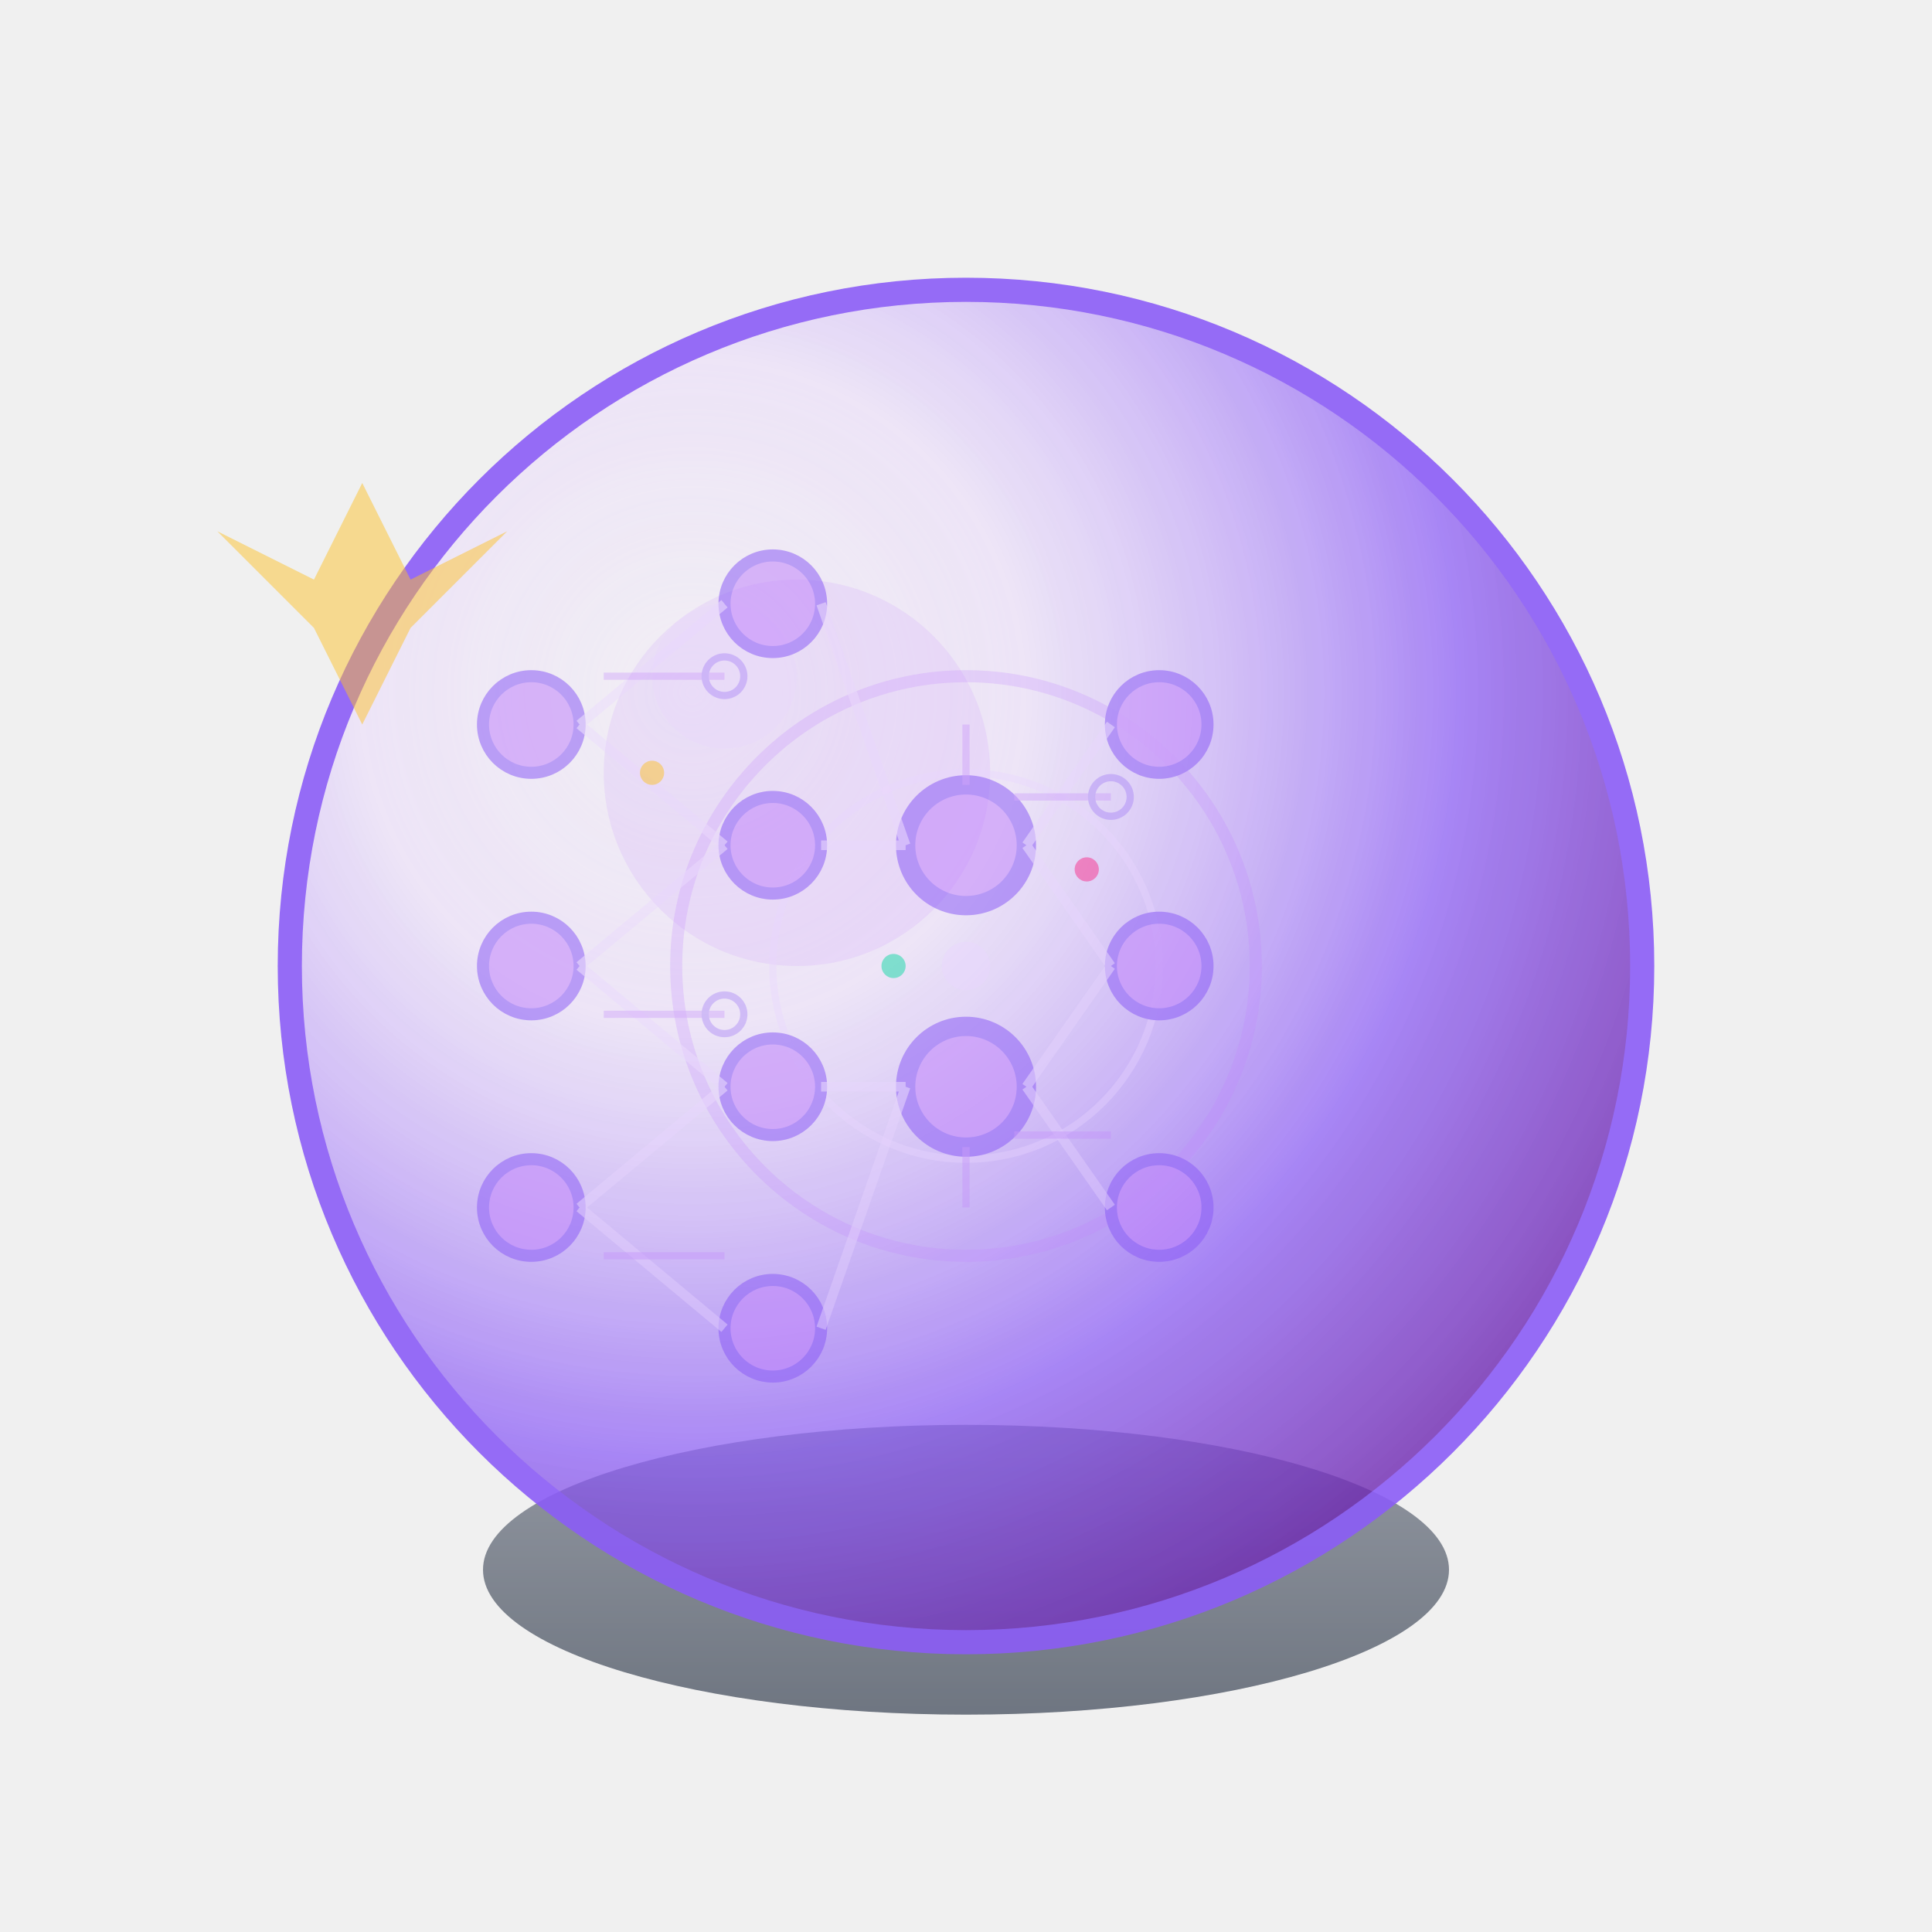
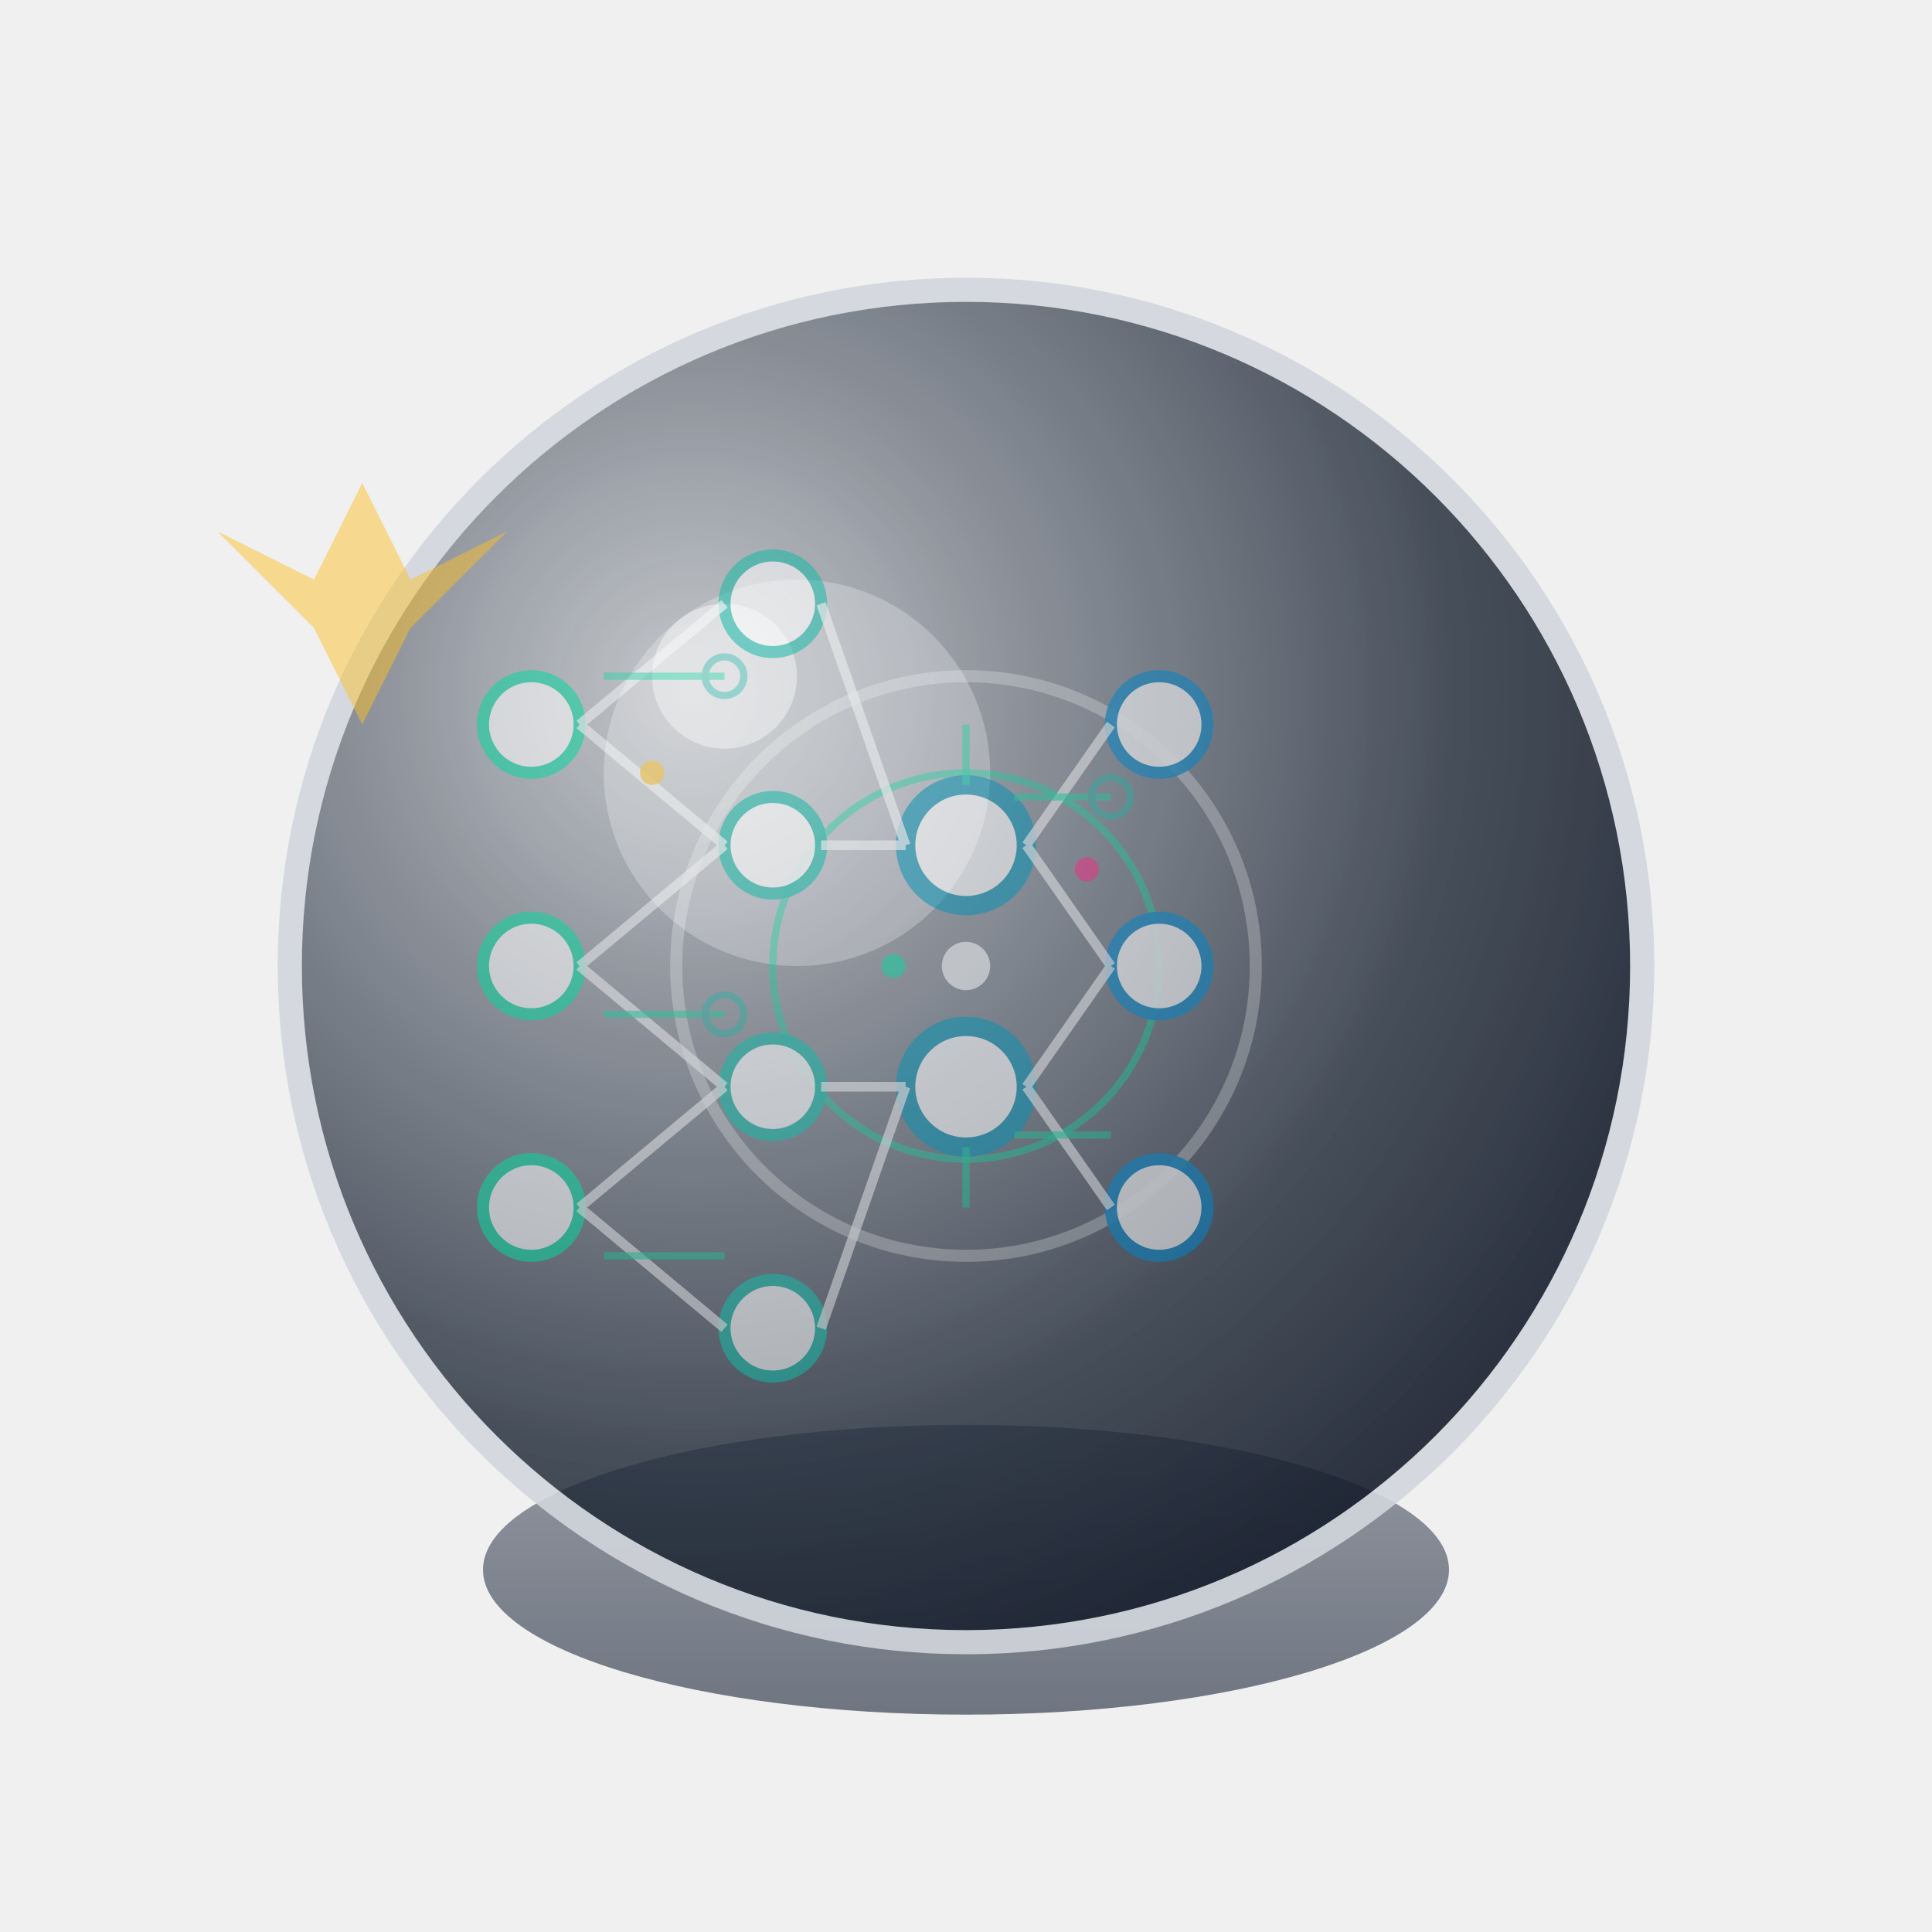
<svg xmlns="http://www.w3.org/2000/svg" viewBox="0 0 80 80">
  <defs>
    <radialGradient id="crystalGradient" cx="0.3" cy="0.3" r="0.8">
-       <stop offset="0%" stop-color="#f3e8ff" stop-opacity="0.3" />
-       <stop offset="30%" stop-color="#e9d5ff" stop-opacity="0.5" />
-       <stop offset="70%" stop-color="#8b5cf6" stop-opacity="0.8" />
-       <stop offset="100%" stop-color="#6b21a8" stop-opacity="0.9" />
+       <stop offset="0%" stop-color="#4b5563" stop-opacity="0.3" />
+       <stop offset="30%" stop-color="#374151" stop-opacity="0.6" />
+       <stop offset="70%" stop-color="#1f2937" stop-opacity="0.9" />
+       <stop offset="100%" stop-color="#111827" stop-opacity="1" />
    </radialGradient>
    <linearGradient id="baseGradient" x1="0%" y1="0%" x2="0%" y2="100%">
      <stop offset="0%" stop-color="#6b7280" />
      <stop offset="100%" stop-color="#374151" />
    </linearGradient>
  </defs>
  <ellipse cx="40" cy="65" rx="20" ry="6" fill="url(#baseGradient)" opacity="0.7" />
-   <circle cx="40" cy="40" r="28" fill="url(#crystalGradient)" stroke="#8b5cf6" stroke-width="1" opacity="0.9" />
-   <circle cx="33" cy="32" r="8" fill="#c084fc" opacity="0.15" />
-   <circle cx="30" cy="28" r="3" fill="#e9d5ff" opacity="0.25" />
+   <circle cx="40" cy="40" r="28" fill="url(#crystalGradient)" stroke="#d1d5db" stroke-width="1" opacity="0.9" />
+   <circle cx="33" cy="32" r="8" fill="#ffffff" opacity="0.25" />
+   <circle cx="30" cy="28" r="3" fill="#ffffff" opacity="0.4" />
  <g opacity="0.8">
    <polygon points="15,20 17,24 21,22 17,26 15,30 13,26 9,22 13,24" fill="#fbbf24" opacity="0.6" />
  </g>
  <g opacity="0.6">
-     <circle cx="40" cy="40" r="12" fill="none" stroke="#c084fc" stroke-width="0.5" opacity="0.4" />
-     <circle cx="40" cy="40" r="8" fill="none" stroke="#e9d5ff" stroke-width="0.3" opacity="0.6" />
-     <circle cx="22" cy="30" r="2" fill="#c084fc" opacity="0.9" stroke="#8b5cf6" stroke-width="0.5" />
-     <circle cx="22" cy="40" r="2" fill="#c084fc" opacity="0.9" stroke="#8b5cf6" stroke-width="0.5" />
-     <circle cx="22" cy="50" r="2" fill="#c084fc" opacity="0.9" stroke="#8b5cf6" stroke-width="0.5" />
-     <circle cx="32" cy="25" r="2" fill="#c084fc" opacity="0.9" stroke="#8b5cf6" stroke-width="0.5" />
-     <circle cx="32" cy="35" r="2" fill="#c084fc" opacity="0.9" stroke="#8b5cf6" stroke-width="0.5" />
-     <circle cx="32" cy="45" r="2" fill="#c084fc" opacity="0.9" stroke="#8b5cf6" stroke-width="0.5" />
-     <circle cx="32" cy="55" r="2" fill="#c084fc" opacity="0.9" stroke="#8b5cf6" stroke-width="0.5" />
-     <circle cx="40" cy="35" r="2.5" fill="#c084fc" opacity="0.9" stroke="#8b5cf6" stroke-width="0.8" />
-     <circle cx="40" cy="45" r="2.5" fill="#c084fc" opacity="0.9" stroke="#8b5cf6" stroke-width="0.8" />
-     <circle cx="48" cy="30" r="2" fill="#c084fc" opacity="0.9" stroke="#8b5cf6" stroke-width="0.5" />
-     <circle cx="48" cy="40" r="2" fill="#c084fc" opacity="0.9" stroke="#8b5cf6" stroke-width="0.5" />
-     <circle cx="48" cy="50" r="2" fill="#c084fc" opacity="0.9" stroke="#8b5cf6" stroke-width="0.5" />
-     <g stroke="#e9d5ff" stroke-width="0.4" opacity="0.6" fill="none">
+     <circle cx="40" cy="40" r="12" fill="none" stroke="#ffffff" stroke-width="0.5" opacity="0.4" />
+     <circle cx="40" cy="40" r="8" fill="none" stroke="#06d6a0" stroke-width="0.3" opacity="0.6" />
+     <circle cx="22" cy="30" r="2" fill="#ffffff" opacity="0.9" stroke="#06d6a0" stroke-width="0.5" />
+     <circle cx="22" cy="40" r="2" fill="#ffffff" opacity="0.9" stroke="#06d6a0" stroke-width="0.5" />
+     <circle cx="22" cy="50" r="2" fill="#ffffff" opacity="0.9" stroke="#06d6a0" stroke-width="0.5" />
+     <circle cx="32" cy="25" r="2" fill="#ffffff" opacity="0.9" stroke="#14b8a6" stroke-width="0.5" />
+     <circle cx="32" cy="35" r="2" fill="#ffffff" opacity="0.9" stroke="#14b8a6" stroke-width="0.5" />
+     <circle cx="32" cy="45" r="2" fill="#ffffff" opacity="0.9" stroke="#14b8a6" stroke-width="0.5" />
+     <circle cx="32" cy="55" r="2" fill="#ffffff" opacity="0.9" stroke="#14b8a6" stroke-width="0.5" />
+     <circle cx="40" cy="35" r="2.5" fill="#ffffff" opacity="0.9" stroke="#0891b2" stroke-width="0.8" />
+     <circle cx="40" cy="45" r="2.5" fill="#ffffff" opacity="0.9" stroke="#0891b2" stroke-width="0.8" />
+     <circle cx="48" cy="30" r="2" fill="#ffffff" opacity="0.9" stroke="#0284c7" stroke-width="0.5" />
+     <circle cx="48" cy="40" r="2" fill="#ffffff" opacity="0.9" stroke="#0284c7" stroke-width="0.5" />
+     <circle cx="48" cy="50" r="2" fill="#ffffff" opacity="0.9" stroke="#0284c7" stroke-width="0.5" />
+     <g stroke="#ffffff" stroke-width="0.4" opacity="0.7" fill="none">
      <line x1="24" y1="30" x2="30" y2="25" />
      <line x1="24" y1="30" x2="30" y2="35" />
      <line x1="24" y1="40" x2="30" y2="35" />
      <line x1="24" y1="40" x2="30" y2="45" />
      <line x1="24" y1="50" x2="30" y2="45" />
      <line x1="24" y1="50" x2="30" y2="55" />
      <line x1="34" y1="25" x2="37.5" y2="35" />
      <line x1="34" y1="35" x2="37.5" y2="35" />
      <line x1="34" y1="45" x2="37.5" y2="45" />
      <line x1="34" y1="55" x2="37.5" y2="45" />
      <line x1="42.5" y1="35" x2="46" y2="30" />
      <line x1="42.5" y1="35" x2="46" y2="40" />
      <line x1="42.5" y1="45" x2="46" y2="40" />
      <line x1="42.5" y1="45" x2="46" y2="50" />
    </g>
-     <g stroke="#c084fc" stroke-width="0.3" opacity="0.5" fill="none">
+     <g stroke="#06d6a0" stroke-width="0.3" opacity="0.6" fill="none">
      <path d="M 25 28 L 30 28" />
      <path d="M 25 42 L 30 42" />
      <path d="M 25 52 L 30 52" />
      <path d="M 42 33 L 46 33" />
      <path d="M 42 47 L 46 47" />
      <path d="M 40 30 L 40 32.5" />
      <path d="M 40 47.5 L 40 50" />
-       <circle cx="30" cy="28" r="0.8" fill="none" stroke="#8b5cf6" stroke-width="0.3" />
-       <circle cx="30" cy="42" r="0.8" fill="none" stroke="#8b5cf6" stroke-width="0.3" />
-       <circle cx="46" cy="33" r="0.8" fill="none" stroke="#8b5cf6" stroke-width="0.3" />
+       <circle cx="30" cy="28" r="0.8" fill="none" stroke="#14b8a6" stroke-width="0.3" />
+       <circle cx="30" cy="42" r="0.8" fill="none" stroke="#14b8a6" stroke-width="0.3" />
+       <circle cx="46" cy="33" r="0.8" fill="none" stroke="#14b8a6" stroke-width="0.3" />
    </g>
    <g opacity="0.8">
      <circle cx="27" cy="32" r="0.5" fill="#fbbf24">
        <animate attributeName="opacity" values="0.3;1;0.3" dur="1.5s" repeatCount="indefinite" />
        <animate attributeName="r" values="0.3;0.7;0.3" dur="1.5s" repeatCount="indefinite" />
      </circle>
      <circle cx="37" cy="40" r="0.5" fill="#06d6a0">
        <animate attributeName="opacity" values="1;0.3;1" dur="1.2s" repeatCount="indefinite" />
        <animate attributeName="r" values="0.7;0.3;0.7" dur="1.2s" repeatCount="indefinite" />
      </circle>
      <circle cx="45" cy="36" r="0.5" fill="#f72585">
        <animate attributeName="opacity" values="0.3;1;0.3" dur="1.8s" repeatCount="indefinite" />
        <animate attributeName="r" values="0.3;0.7;0.3" dur="1.8s" repeatCount="indefinite" />
      </circle>
    </g>
-     <g opacity="0.7">
-       <circle cx="40" cy="40" r="1" fill="#e9d5ff">
+     <g opacity="0.8">
+       <circle cx="40" cy="40" r="1" fill="#ffffff">
        <animate attributeName="opacity" values="0.5;1;0.5" dur="2s" repeatCount="indefinite" />
      </circle>
    </g>
  </g>
</svg>
